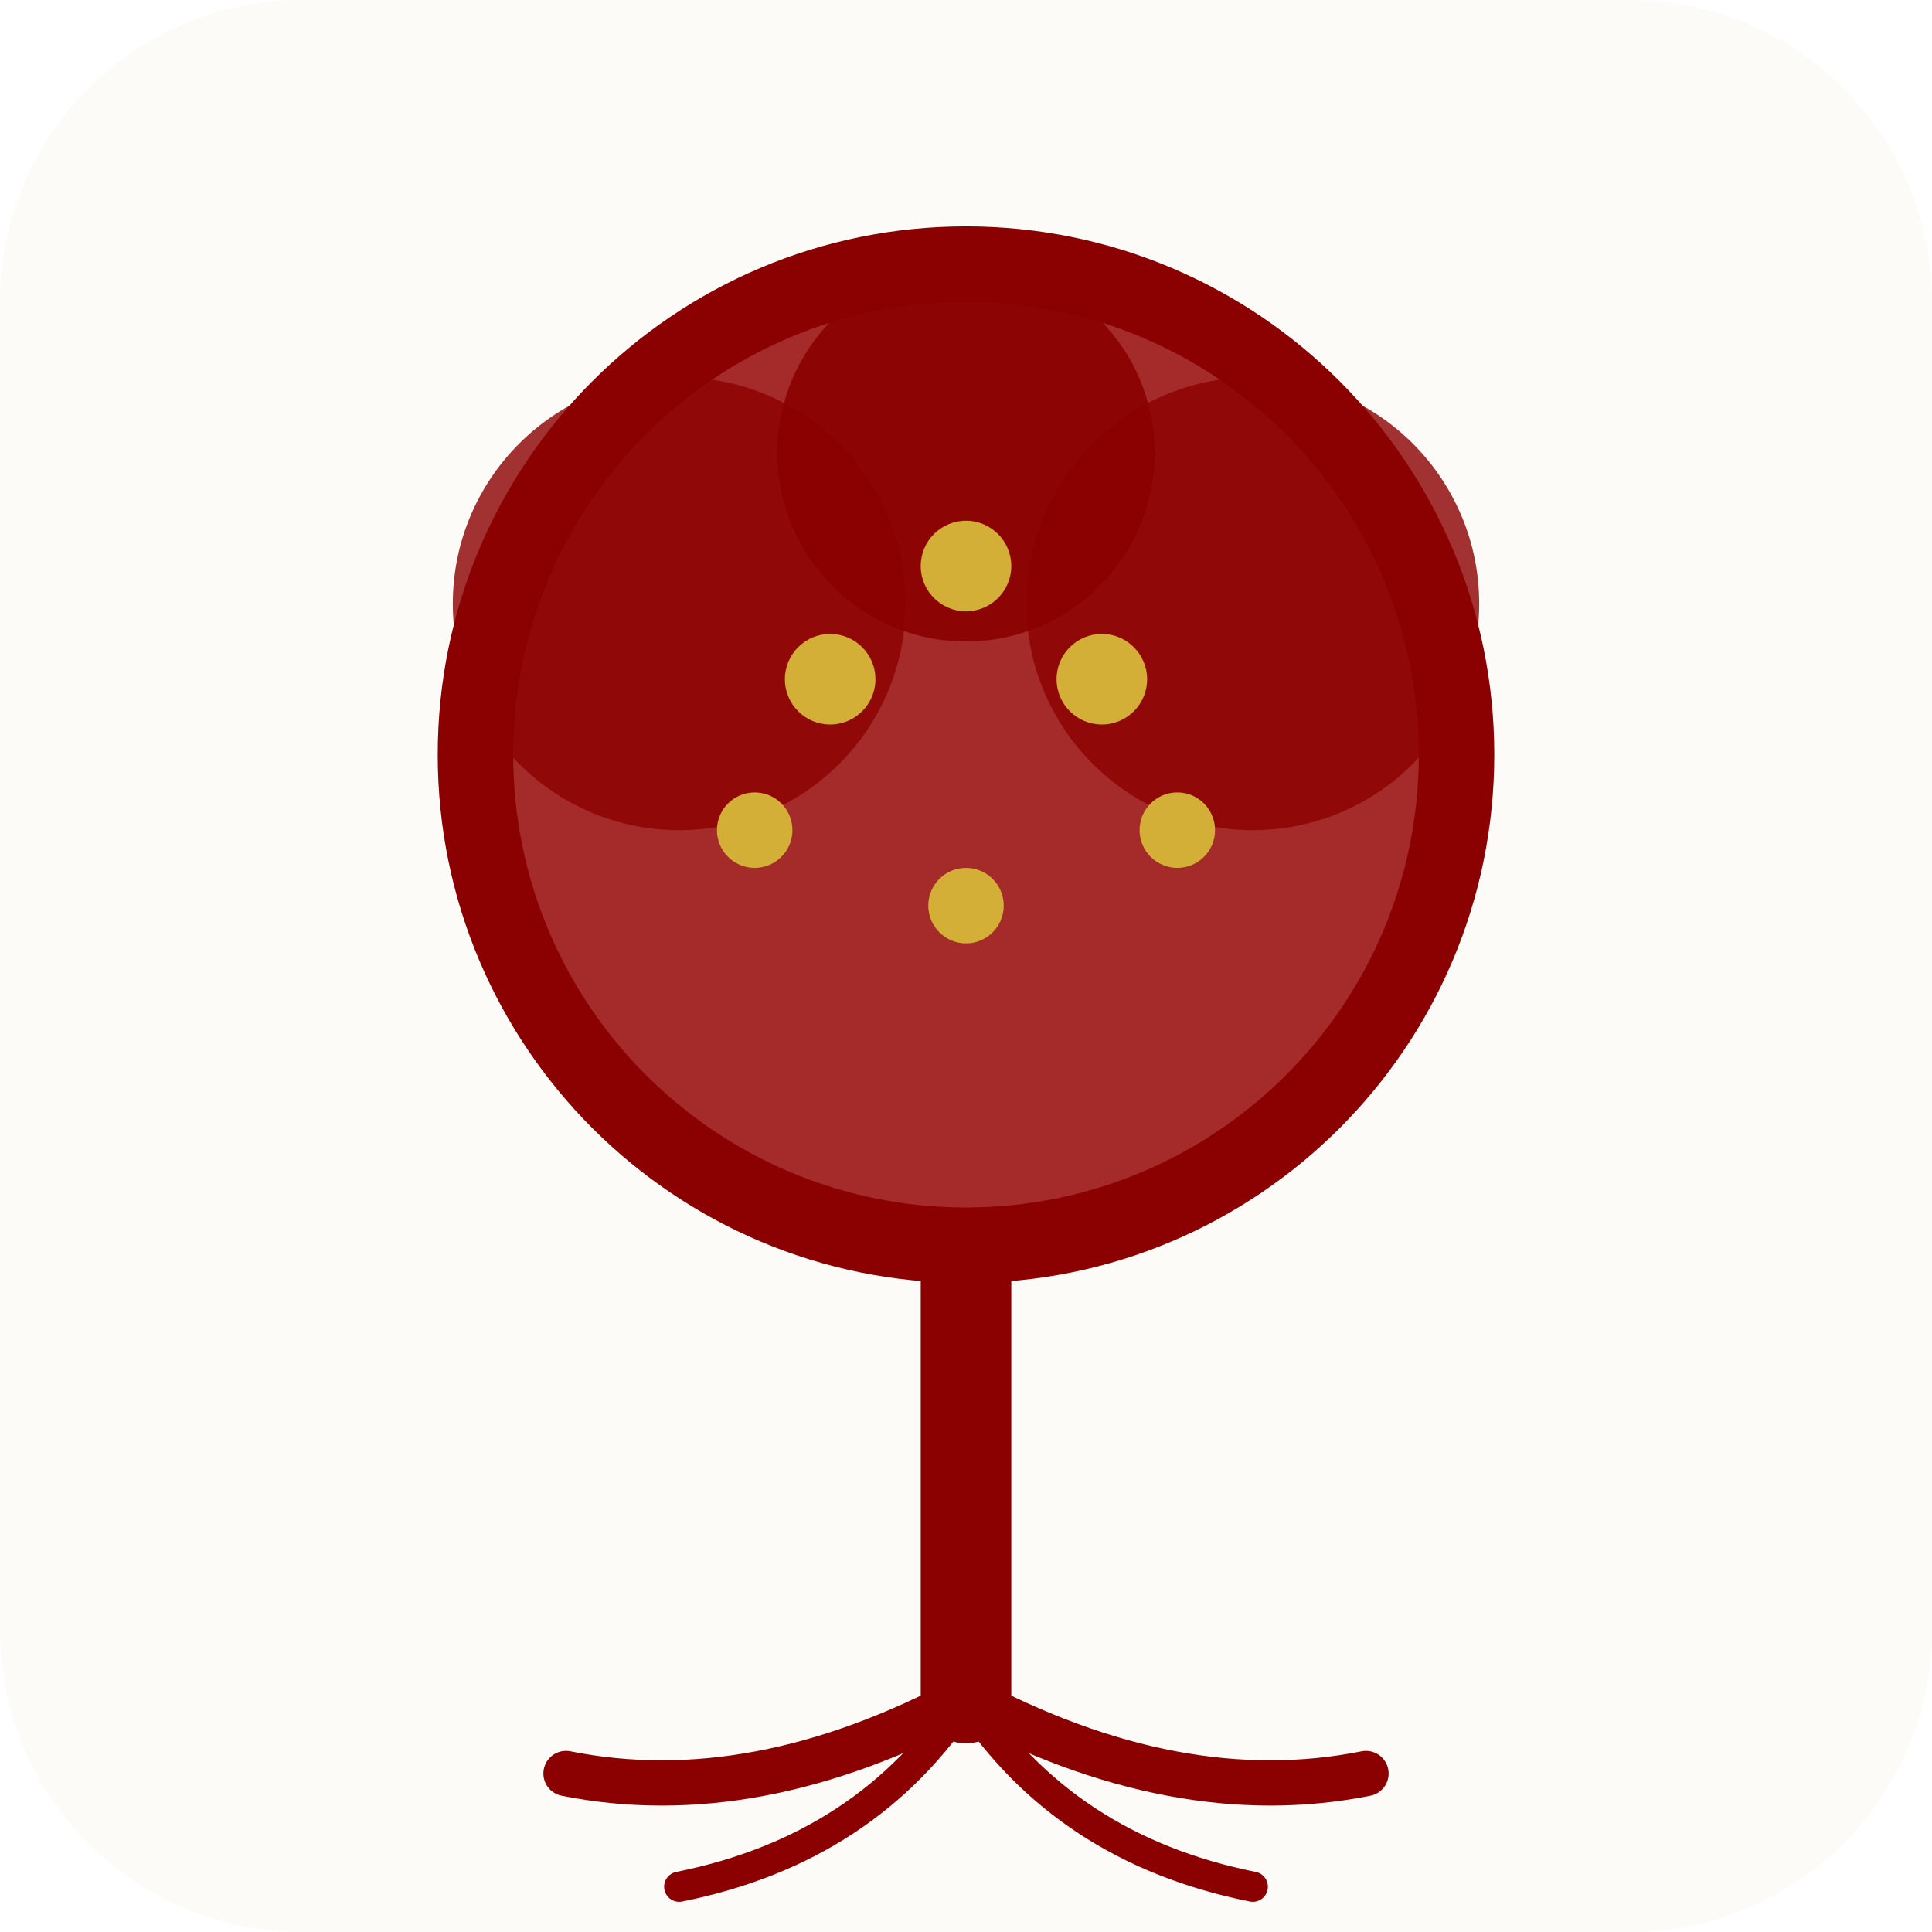
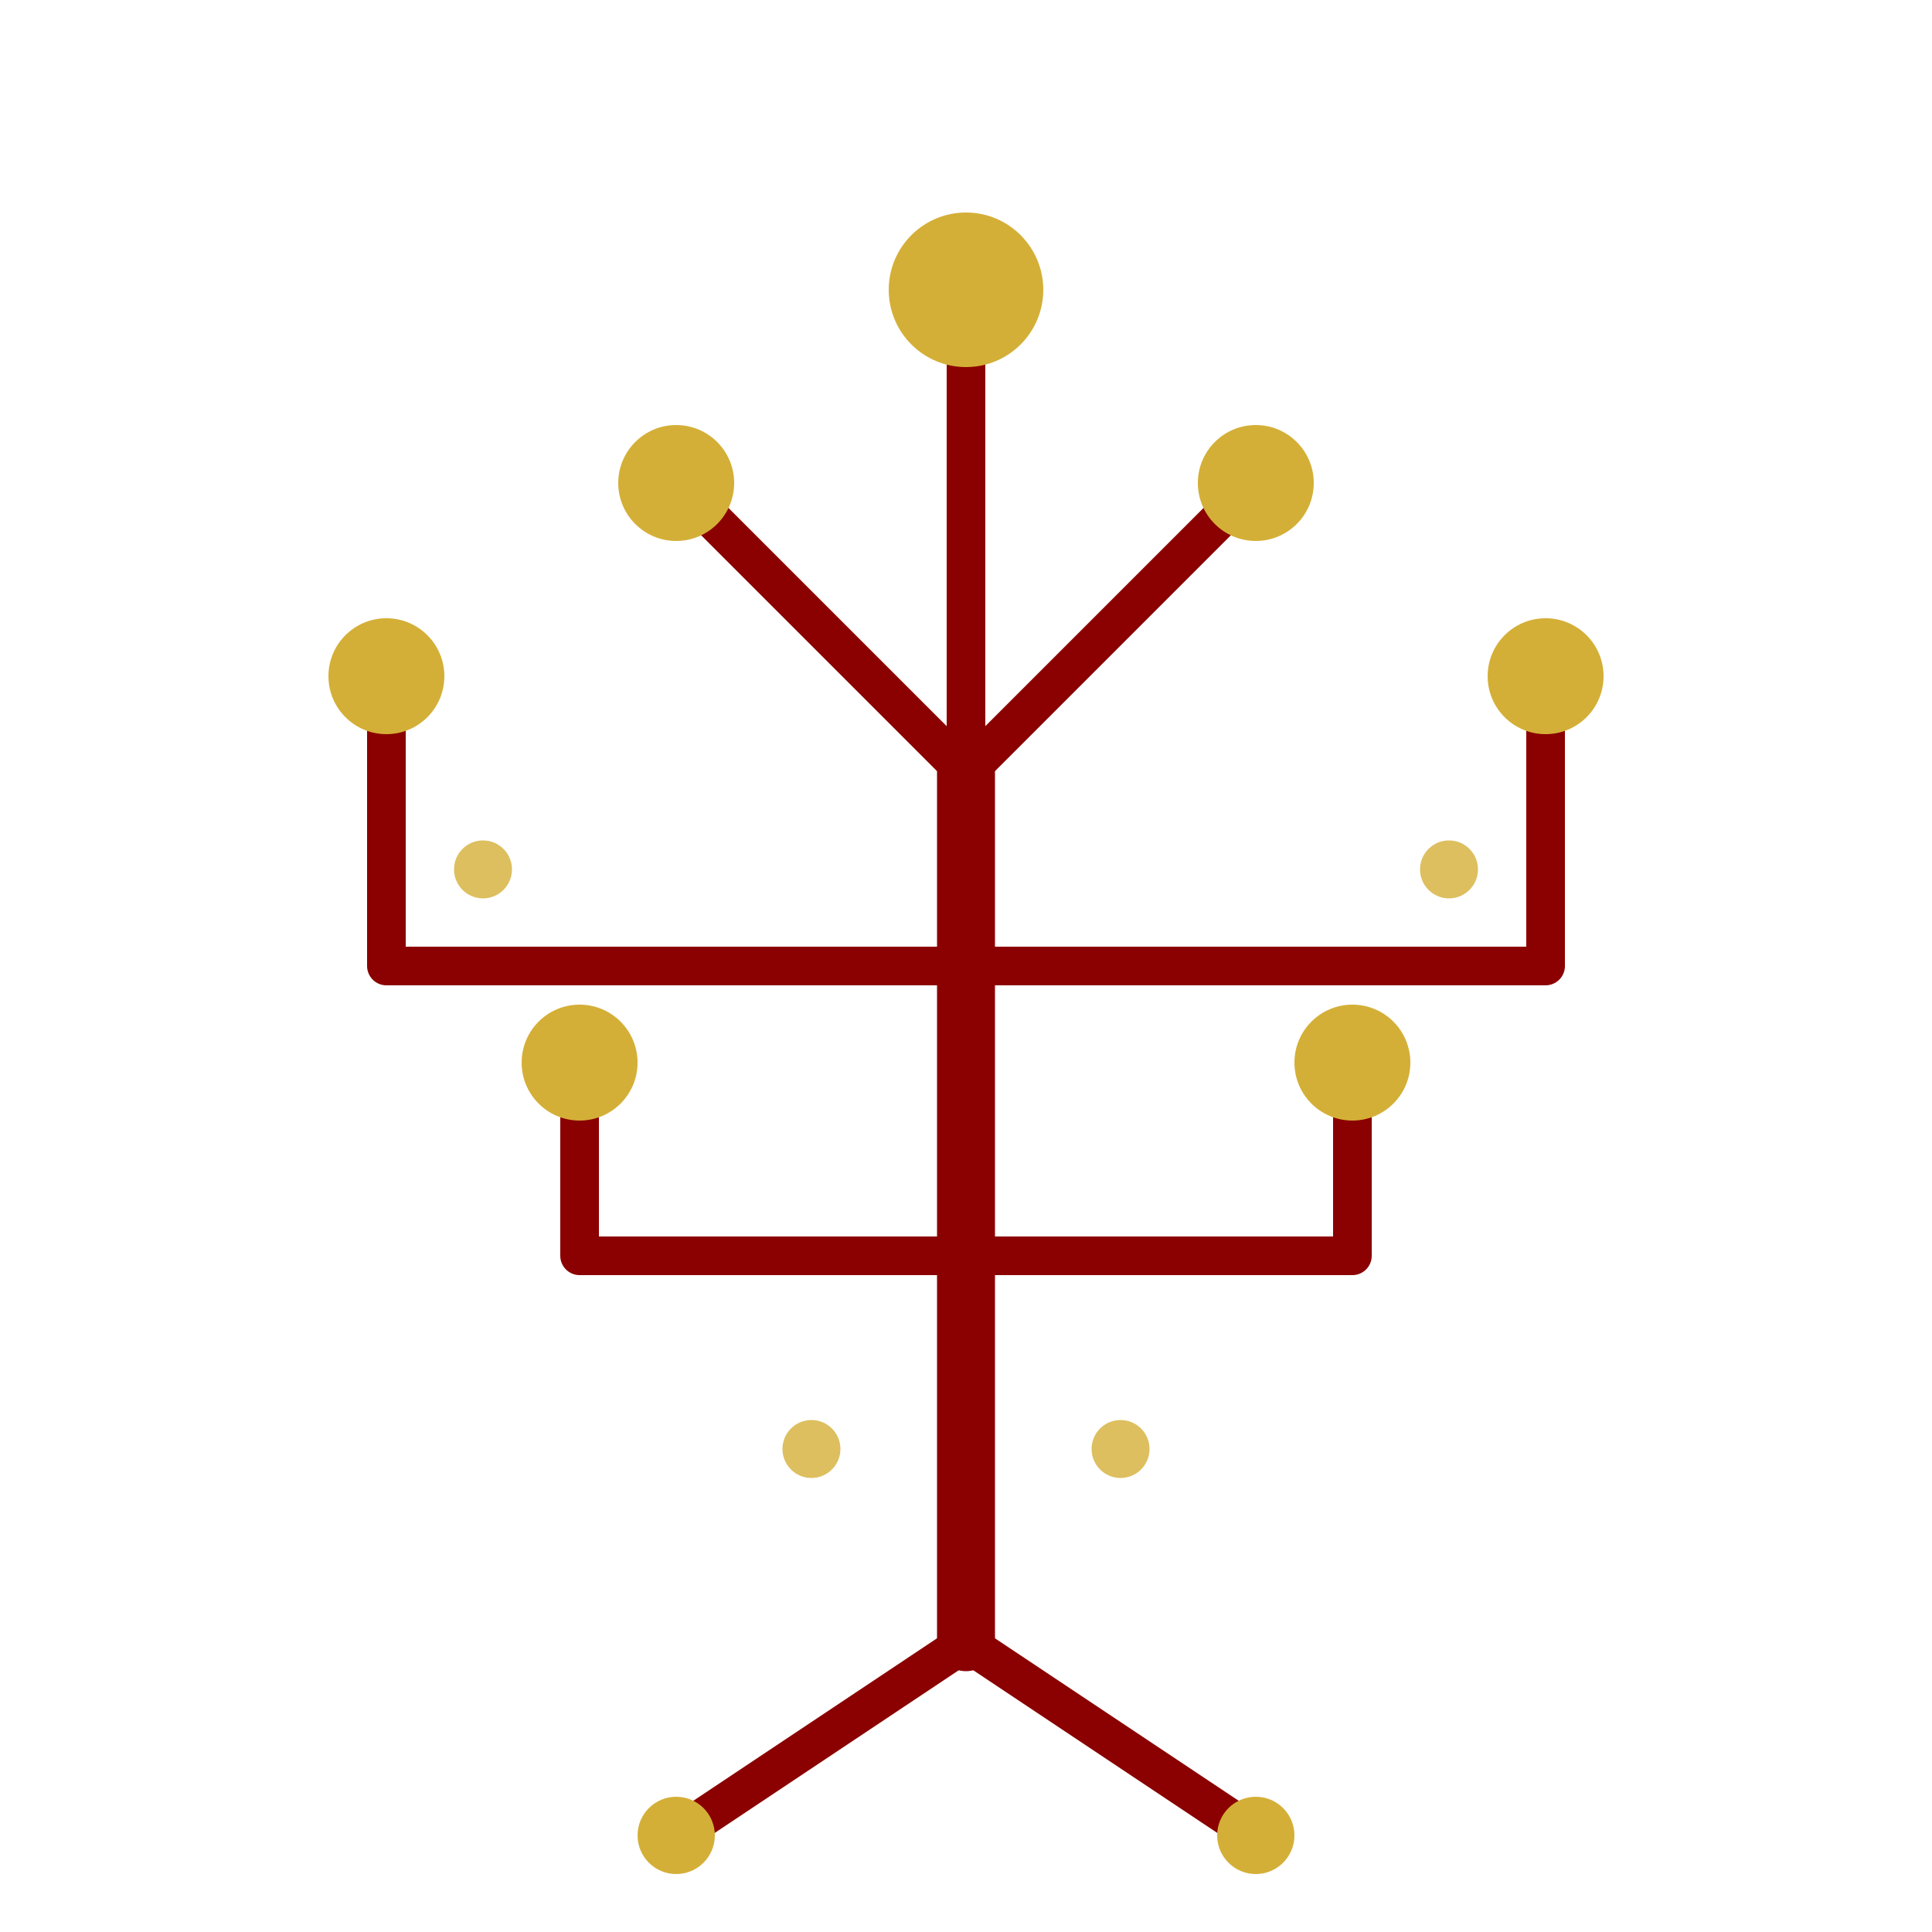
- <svg xmlns="http://www.w3.org/2000/svg" width="512" height="512" viewBox="0 0 512 512" fill="none">
-   <rect width="512" height="512" rx="80" fill="#FDFBF7" />
-   <path d="M256 450 L256 280" stroke="#8B0000" stroke-width="24" stroke-linecap="round" />
-   <path d="M256 450 Q200 480 150 470" stroke="#8B0000" stroke-width="12" stroke-linecap="round" fill="none" />
-   <path d="M256 450 Q312 480 362 470" stroke="#8B0000" stroke-width="12" stroke-linecap="round" fill="none" />
-   <path d="M256 450 Q230 490 180 500" stroke="#8B0000" stroke-width="8" stroke-linecap="round" fill="none" />
-   <path d="M256 450 Q282 490 332 500" stroke="#8B0000" stroke-width="8" stroke-linecap="round" fill="none" />
-   <circle cx="256" cy="200" r="140" fill="#8B0000" />
-   <circle cx="256" cy="200" r="120" fill="#A52A2A" />
-   <circle cx="180" cy="160" r="60" fill="#8B0000" opacity="0.8" />
-   <circle cx="332" cy="160" r="60" fill="#8B0000" opacity="0.8" />
-   <circle cx="256" cy="120" r="50" fill="#8B0000" opacity="0.9" />
-   <circle cx="220" cy="180" r="12" fill="#D4AF37" />
-   <circle cx="292" cy="180" r="12" fill="#D4AF37" />
-   <circle cx="256" cy="150" r="12" fill="#D4AF37" />
-   <circle cx="200" cy="220" r="10" fill="#D4AF37" />
-   <circle cx="312" cy="220" r="10" fill="#D4AF37" />
-   <circle cx="256" cy="240" r="10" fill="#D4AF37" />
+ <svg xmlns="http://www.w3.org/2000/svg" viewBox="0 0 100 100" fill="none">
+   <path d="M50 85V40" stroke="#8B0000" stroke-width="3" stroke-linecap="round" />
+   <path d="M50 85L35 95" stroke="#8B0000" stroke-width="2" stroke-linecap="round" />
+   <path d="M50 85L65 95" stroke="#8B0000" stroke-width="2" stroke-linecap="round" />
+   <circle cx="35" cy="95" r="2" fill="#D4AF37" />
+   <circle cx="65" cy="95" r="2" fill="#D4AF37" />
+   <path d="M50 65L30 65L30 55" stroke="#8B0000" stroke-width="2" stroke-linejoin="round" />
+   <path d="M50 65L70 65L70 55" stroke="#8B0000" stroke-width="2" stroke-linejoin="round" />
+   <circle cx="30" cy="55" r="3" fill="#D4AF37" />
+   <circle cx="70" cy="55" r="3" fill="#D4AF37" />
+   <path d="M50 50L20 50L20 35" stroke="#8B0000" stroke-width="2" stroke-linejoin="round" />
+   <path d="M50 50L80 50L80 35" stroke="#8B0000" stroke-width="2" stroke-linejoin="round" />
+   <circle cx="20" cy="35" r="3" fill="#D4AF37" />
+   <circle cx="80" cy="35" r="3" fill="#D4AF37" />
+   <path d="M50 40L35 25" stroke="#8B0000" stroke-width="2" stroke-linecap="round" />
+   <path d="M50 40L65 25" stroke="#8B0000" stroke-width="2" stroke-linecap="round" />
+   <path d="M50 40L50 15" stroke="#8B0000" stroke-width="2" stroke-linecap="round" />
+   <circle cx="35" cy="25" r="3" fill="#D4AF37" />
+   <circle cx="65" cy="25" r="3" fill="#D4AF37" />
+   <circle cx="50" cy="15" r="4" fill="#D4AF37" />
+   <circle cx="42" cy="75" r="1.5" fill="#D4AF37" opacity="0.8" />
+   <circle cx="58" cy="75" r="1.5" fill="#D4AF37" opacity="0.8" />
+   <circle cx="25" cy="45" r="1.5" fill="#D4AF37" opacity="0.8" />
+   <circle cx="75" cy="45" r="1.5" fill="#D4AF37" opacity="0.8" />
</svg>
